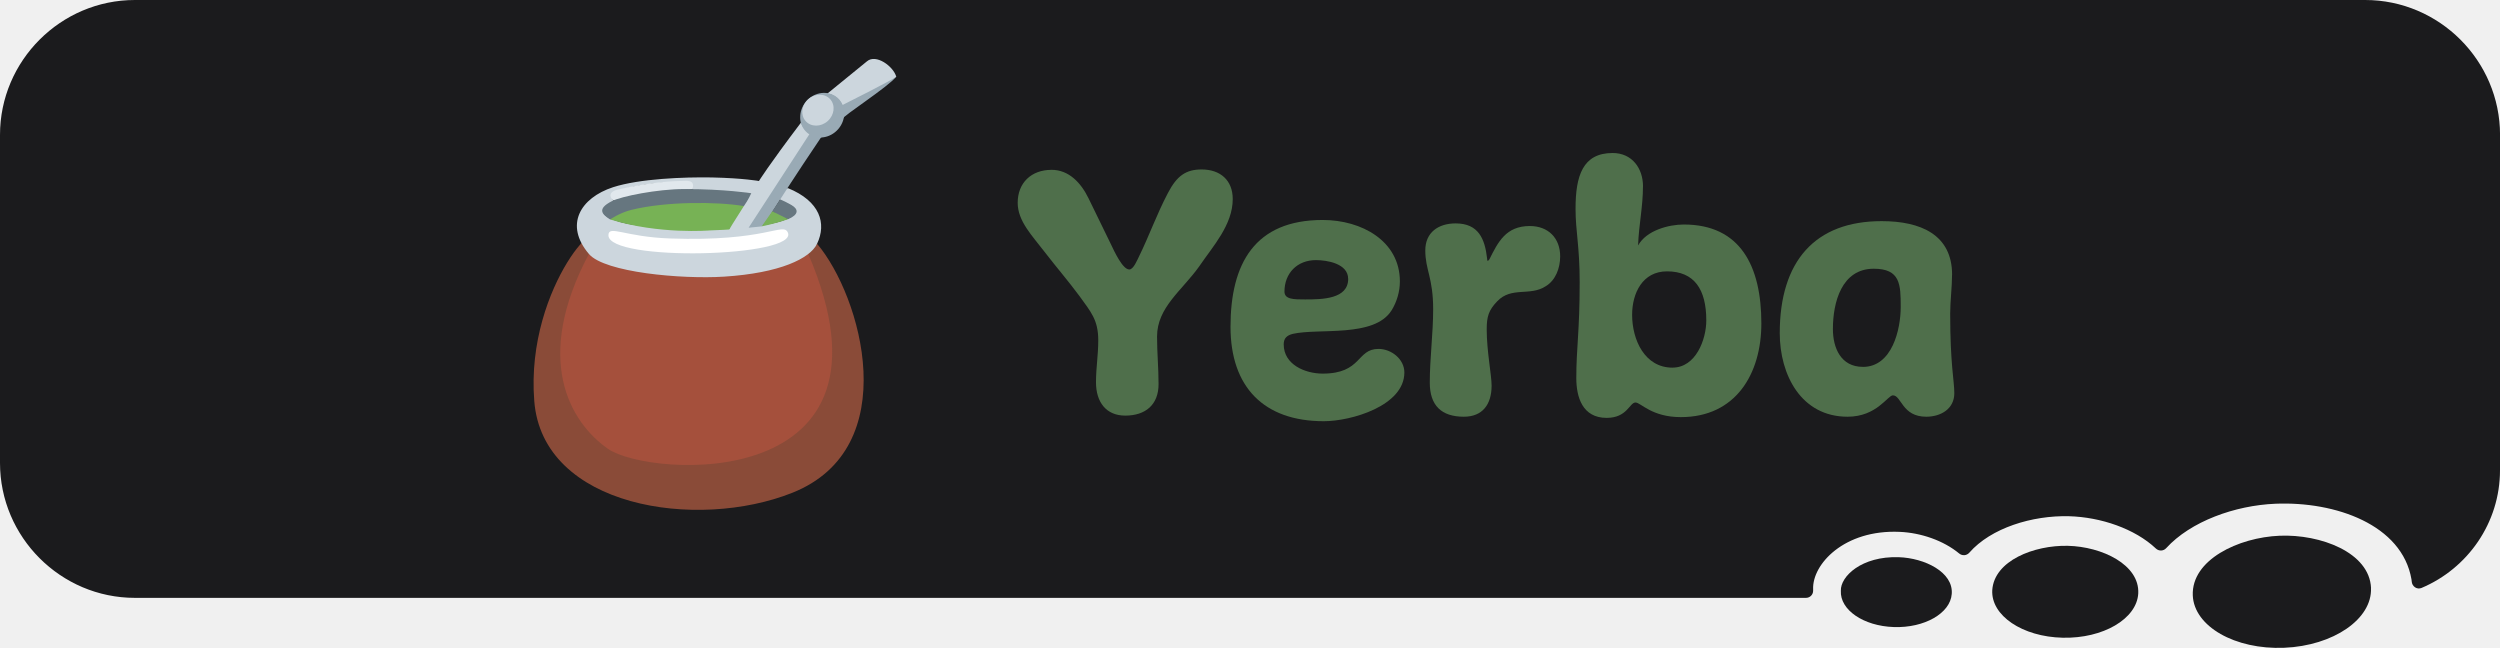
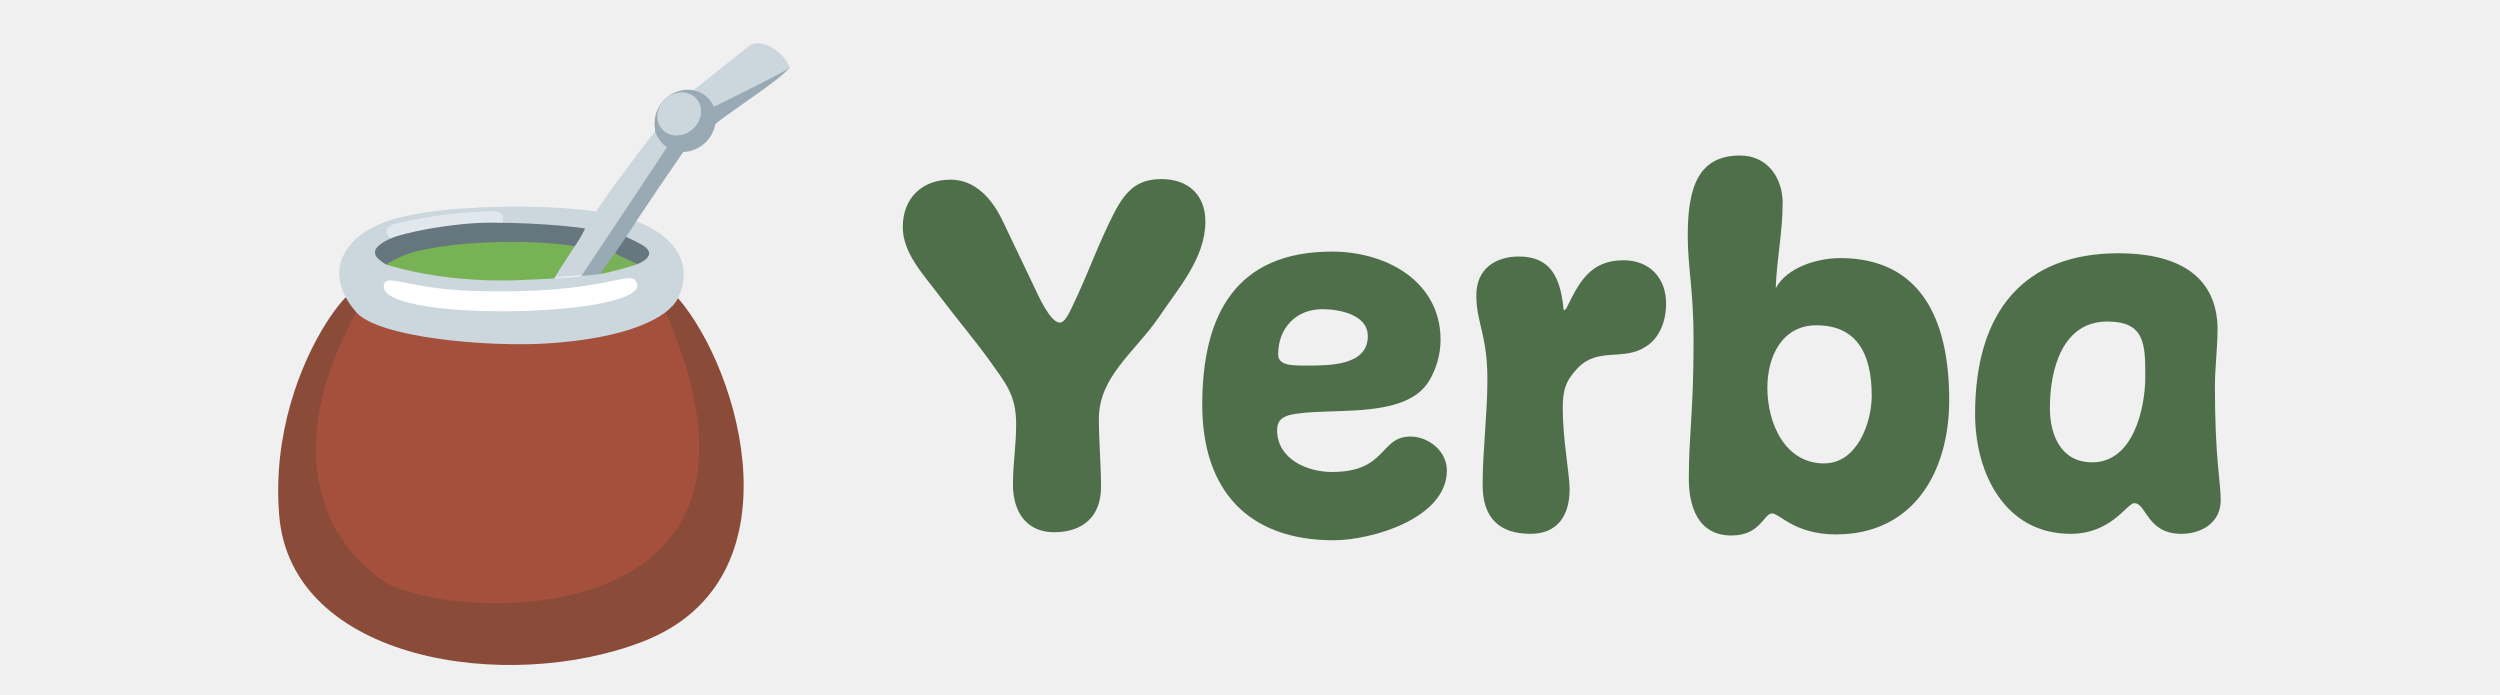
- <svg xmlns="http://www.w3.org/2000/svg" id="Layer_1" data-name="Layer 1" viewBox="0 0 562.55 145.79">
-   <defs>
-     <style>
-       .cls-1 {
-         fill: #677780;
-       }
- 
-       .cls-2 {
-         fill: #fff;
-       }
- 
-       .cls-3 {
-         fill: #99aab5;
-       }
- 
-       .cls-4 {
-         fill: #66767f;
-       }
- 
-       .cls-5 {
-         fill: #a5503c;
-       }
- 
-       .cls-6 {
-         fill: #ccd6dd;
-       }
- 
-       .cls-7 {
-         fill: #e1e8ed;
-       }
- 
-       .cls-8, .cls-9 {
-         fill: #1b1b1d;
-       }
- 
-       .cls-10 {
-         fill: #a4503c;
-       }
- 
-       .cls-11 {
-         fill: #95b78e;
-       }
- 
-       .cls-12 {
-         fill: #8a4b38;
-       }
- 
-       .cls-13 {
-         fill: #78b158;
-       }
- 
-       .cls-14 {
-         fill: #77b255;
-       }
- 
-       .cls-15 {
-         fill: #4f6f4b;
-       }
- 
-       .cls-9 {
-         fill-rule: evenodd;
-       }
-     </style>
-   </defs>
-   <g>
-     <path class="cls-8" d="m562.55,30.36v75.44c0,11.89-7.31,22.14-17.66,26.5-1.04.44-2.15-.35-2.21-1.49,0-.15-.02-.3-.05-.44-2.11-12.29-17.08-17.58-30.62-17.02-9.11.38-19.08,3.97-24.58,10-.61.67-1.64.71-2.31.08-4.73-4.46-12.39-7.07-19.56-7.27-8.26-.21-17.55,2.63-22.43,8.21-.59.67-1.58.75-2.27.18-3.54-2.93-8.63-4.67-13.39-4.87-12.52-.56-19.71,7.32-19.48,12.91,0,.11,0,.23,0,.34,0,.89-.72,1.6-1.61,1.6H30.36c-16.7,0-30.36-13.66-30.36-30.36V30.36C0,13.66,13.66,0,30.36,0h501.84c16.7,0,30.36,13.66,30.36,30.36Z" />
-     <g>
-       <path class="cls-9" d="m533.52,132.32c.29,6.97-8.45,12.98-19.52,13.44-11.08.46-20.29-4.81-20.58-11.78-.33-8,10.26-13.05,19.54-13.43,9.16-.38,20.23,3.74,20.57,11.77Z" />
-       <path class="cls-9" d="m481.15,133.54c-.32,5.72-7.93,10.17-17,9.96-9.08-.2-16.17-5-15.85-10.71.43-6.62,9.39-10.14,17.01-9.97,7.66.18,16.17,4.23,15.84,10.72Z" />
-       <path class="cls-9" d="m439.18,133.66c-.32,4.34-6.15,7.68-13.04,7.44-6.84-.23-12.14-3.88-11.91-8.16-.13-3.24,4.69-7.84,13.03-7.56,5.81.19,12.33,3.36,11.92,8.29Z" />
+ <svg xmlns="http://www.w3.org/2000/svg" width="180px" height="50px" viewBox="0 0 180 50" version="1.1">
+   <g id="yerba" stroke="none" stroke-width="1" fill="none" fill-rule="evenodd">
+     <g id="Group" transform="translate(20, 3)">
+       <path d="M5.257,19.006 L28.643,18.913 C28.643,18.913 37.578,33.649 25.923,40.293 C19.8,43.782 8.014,41.246 5.586,39.265 C3.154,37.284 -2.085,32.162 5.257,19.01 L5.257,19.006 Z" id="Path" fill="#A5503C" />
+       <path d="M0.099,34.063 C-0.844,22.416 8.135,13.897 5.645,19.482 C-0.068,29.991 3.759,36.194 7.567,38.81 C11.786,41.713 38.39,43.359 27.93,19.5 L28.815,18.463 C33.318,23.669 37.699,38.735 26.32,43.178 C16.591,46.976 0.925,44.621 0.099,34.063 Z" id="Path" fill="#8A4B38" />
+       <path d="M28.815,18.463 C28.106,19.919 25.056,21.375 19.375,21.728 C15.053,21.997 7.242,21.309 5.649,19.478 C3.131,16.588 4.778,13.915 8.095,12.851 C10.784,12 15.31,11.832 18.144,11.881 C21.338,11.951 22.913,12.234 22.913,12.234 C22.913,12.234 23.811,10.791 27.2,6.41 C27.637,6.649 27.804,7.143 28.215,7.403 C28.431,7.544 28.237,7.593 22.137,16.61 C21.992,16.822 22.159,16.963 20.03,17.012 C19.669,16.822 19.957,16.8 21.361,14.599 C22.015,13.557 23.03,13.275 16.835,13.249 C15.382,13.249 16.858,12.397 15.481,12.349 C13.496,12.3 11.511,12.49 9.575,12.94 C7.856,13.319 7.928,13.601 8.099,14.171 C8.122,14.643 7.084,14.599 7.107,15.234 C7.156,17.625 26.473,17.647 26.595,15.234 C26.617,14.643 25.386,14.453 25.02,14.096 C25.092,13.575 25.381,13.196 25.841,12.935 C29.135,14.237 29.79,16.46 28.819,18.45 L28.815,18.463 Z" id="Path" fill="#CCD6DD" />
+       <path d="M21.866,16.866 L28.07,7.531 C28.07,7.531 27.326,7.05 27.168,6.437 C27.096,5.254 27.556,4.615 27.556,4.615 L28.81,3.688 C29.753,3.529 30.548,3.424 31.202,4.275 C31.202,4.275 31.36,4.615 35.696,2.321 C35.867,2.228 36.639,1.703 36.86,1.871 C35.989,2.934 31.427,5.766 31.387,6.084 L29.185,7.954 C23.811,15.741 23.955,16.05 23.206,16.738 L21.875,16.871 L21.866,16.866 Z" id="Path" fill="#99AAB5" />
+       <path d="M31.387,4.694 C31.387,4.694 31.003,3.666 29.83,3.578 L33.873,0.357 C34.794,-0.424 36.562,0.856 36.851,1.871 C36.535,2.179 31.387,4.694 31.387,4.694 Z" id="Path" fill="#CCD6DD" />
+       <path d="M27.556,4.615 C27.533,4.663 27.484,4.707 27.461,4.756 C27.484,4.707 27.533,4.663 27.556,4.615 Z" id="Path" fill="#99AAB5" />
+       <path d="M29.275,21.728 C29.059,21.3 28.837,20.899 28.643,20.475 C28.86,20.903 29.054,21.326 29.275,21.728 Z" id="Path" fill="#A4503C" />
+       <path d="M7.63,17.612 C7.648,16.571 9.273,17.779 13.875,17.938 C23.657,18.278 25.331,16.31 25.837,17.329 C27.073,19.804 7.58,20.29 7.63,17.612 Z" id="Path" fill="#FFFFFF" />
+       <path d="M7.797,16.05 C7.702,14.201 21.257,13.919 21.379,14.726 C20.318,16.337 19.899,17.047 19.899,17.047 C19.899,17.047 18.92,17.113 17.918,17.14 C17.895,17.14 12.788,17.568 7.797,16.05 Z" id="Path" fill="#77B255" />
+       <path d="M16.176,13.068 C14.48,13.209 13.889,13.09 8.176,14.201 C7.63,13.778 7.729,13.279 8.551,13.09 C11.831,12.335 14.096,12.238 15.499,12.212 C16.275,12.212 16.275,12.574 16.176,13.063 L16.176,13.068 Z" id="Path" fill="#E1E8ED" />
+       <path d="M24.262,15.243 C24.262,15.243 24.822,14.435 25.065,14.056 C25.476,14.224 25.837,14.413 26.22,14.625 C26.924,15.026 26.996,15.547 25.882,16.024 C25.25,15.882 24.718,15.596 24.262,15.243 Z" id="Path" fill="#677780" />
+       <path d="M24.262,15.243 C24.795,15.503 25.35,15.763 25.882,16.024 C24.361,16.531 23.193,16.734 23.193,16.734 C23.193,16.734 23.504,16.306 24.258,15.243 L24.262,15.243 Z" id="Path" fill="#78B158" />
+       <path d="M13.343,17.043 C13.681,17.065 14.019,17.091 14.358,17.113 C14.019,17.091 13.681,17.065 13.343,17.043 Z" id="Path" fill="#95B78E" />
+       <path d="M21.383,14.722 C18.622,14.272 13.491,14.25 9.954,15.101 C8.79,15.384 7.797,16.05 7.797,16.05 C7.048,15.578 6.367,15.031 7.991,14.228 C8.934,13.756 12.594,13.032 15.323,13.032 C19.439,13.032 22.132,13.447 22.132,13.447 C22.132,13.447 21.844,14.087 21.383,14.726 L21.383,14.722 Z" id="Path" fill="#66767F" />
+       <ellipse id="Oval" fill="#99AAB5" transform="translate(29.33695, 5.700468) rotate(-49.46) translate(-29.33695, -5.700468) " cx="29.337" cy="5.7" rx="2.316" ry="2.132" />
+       <ellipse id="Oval" fill="#CCD6DD" transform="translate(28.90176, 5.201822) rotate(-41.63) translate(-28.90176, -5.201822) " cx="28.902" cy="5.202" rx="1.653" ry="1.466" />
+     </g>
+     <g id="Group" transform="translate(65, 11)" fill="#4F6F4B">
+       <path d="M3.417,1.932 C5.2,1.932 6.416,3.287 7.177,4.875 L9.414,9.557 C9.793,10.369 10.63,12.228 11.31,12.228 C11.729,12.228 12.107,11.26 12.296,10.874 C13.323,8.744 14.079,6.541 15.218,4.333 C16.127,2.552 17.041,1.896 18.635,1.896 C20.535,1.896 21.787,3.016 21.787,4.953 C21.787,7.624 19.774,9.828 18.41,11.879 C16.663,14.395 14.119,16.134 14.119,19.155 C14.119,20.858 14.273,22.368 14.273,24.071 C14.273,26.201 12.944,27.321 10.896,27.321 C8.96,27.321 7.933,25.925 7.933,23.878 C7.933,22.368 8.163,21.092 8.163,19.545 C8.163,17.415 7.402,16.603 6.263,14.978 C5.047,13.311 3.985,12.077 2.697,10.374 C1.481,8.749 -2.84217094e-14,7.239 -2.84217094e-14,5.343 C-2.84217094e-14,3.254 1.405,1.937 3.417,1.937 L3.417,1.932 Z" id="Path" />
+       <path d="M37.883,16.442 C36.136,19.306 30.517,18.26 27.861,18.879 C27.293,19.035 26.951,19.306 26.951,19.963 C26.951,22.051 29.117,22.983 30.9,22.983 C34.884,22.983 34.317,20.431 36.555,20.431 C37.847,20.431 39.175,21.477 39.175,22.868 C39.175,26.311 33.786,27.899 31.012,27.899 C24.903,27.899 21.562,24.337 21.562,18.145 C21.562,11.604 24.029,7.115 30.9,7.115 C34.848,7.115 38.72,9.281 38.72,13.463 C38.72,14.51 38.419,15.551 37.887,16.442 L37.883,16.442 Z M33.48,13.192 C33.48,11.604 31.314,11.26 30.215,11.26 C28.32,11.26 27.028,12.614 27.028,14.51 C27.028,15.322 27.978,15.322 29.117,15.322 C30.864,15.322 33.484,15.285 33.484,13.192 L33.48,13.192 Z" id="Shape" fill-rule="nonzero" />
+       <path d="M41.296,10.254 C41.296,8.395 42.624,7.468 44.371,7.468 C46.685,7.468 47.333,9.056 47.559,11.104 C47.559,11.14 47.559,11.338 47.635,11.338 C47.671,11.338 47.712,11.26 47.788,11.182 C48.662,9.401 49.459,7.739 51.885,7.739 C53.745,7.739 54.96,8.978 54.96,10.874 C54.96,12.072 54.506,13.353 53.479,13.968 C51.885,15.014 50.026,13.968 48.581,15.515 C47.707,16.442 47.518,17.103 47.518,18.416 C47.518,20.66 48.013,23.139 48.013,24.222 C48.013,26.155 47.104,27.435 45.204,27.435 C42.926,27.435 41.75,26.274 41.75,23.915 C41.75,21.399 42.093,18.847 42.093,16.332 C42.093,13.082 41.296,12.27 41.296,10.254 Z" id="Path" />
+       <path d="M63.348,3.635 C63.348,5.765 62.93,7.583 62.853,9.75 C63.686,8.203 65.928,7.583 67.486,7.583 C73.218,7.583 75.343,11.879 75.343,17.801 C75.343,22.988 72.763,27.477 67.184,27.477 C64.222,27.477 63.123,25.967 62.592,25.967 C61.984,25.967 61.759,27.555 59.67,27.555 C57.203,27.555 56.595,25.388 56.595,23.451 C56.595,20.279 56.937,18.654 56.937,13.546 C56.937,9.791 56.518,8.322 56.518,5.963 C56.518,2.557 57.239,0.197 60.278,0.197 C62.25,0.197 63.353,1.786 63.353,3.64 L63.348,3.635 Z M66.347,22.363 C68.702,22.363 69.764,19.462 69.764,17.489 C69.764,14.275 68.549,12.421 65.78,12.421 C63.312,12.421 62.25,14.666 62.25,16.91 C62.25,19.462 63.501,22.368 66.347,22.368 L66.347,22.363 Z" id="Shape" fill-rule="nonzero" />
+       <path d="M94.662,12.77 C94.662,14.009 94.473,15.556 94.473,16.795 C94.473,22.06 94.892,23.722 94.892,24.998 C94.892,26.66 93.487,27.435 92.046,27.435 C89.579,27.435 89.543,25.228 88.67,25.228 C88.138,25.228 87.04,27.435 84.077,27.435 C79.372,27.435 77.207,23.102 77.207,18.806 C77.207,11.374 80.773,7.234 87.531,7.234 C91.479,7.234 94.667,8.63 94.667,12.77 L94.662,12.77 Z M85.631,22.29 C88.593,22.29 89.462,18.42 89.462,16.098 C89.462,13.775 89.426,12.15 86.729,12.15 C83.465,12.15 82.591,15.634 82.591,18.379 C82.591,20.316 83.388,22.285 85.626,22.285 L85.631,22.29 Z" id="Shape" fill-rule="nonzero" />
    </g>
  </g>
-   <g>
-     <path class="cls-5" d="m131.65,56.08l51.83-.21s19.8,33.4-6.03,48.46c-13.57,7.91-39.69,2.16-45.07-2.33-5.39-4.49-17-16.1-.73-45.91Z" />
-     <path class="cls-12" d="m120.22,90.21c-2.09-26.4,17.81-45.71,12.29-33.05-12.66,23.82-4.18,37.88,4.26,43.81,9.35,6.58,68.31,10.31,45.13-43.77l1.96-2.35c9.98,11.8,19.69,45.95-5.53,56.02-21.56,8.61-56.28,3.27-58.11-20.66Z" />
-     <path class="cls-6" d="m183.86,54.85c-1.57,3.3-8.33,6.6-20.92,7.4-9.58.61-26.89-.95-30.42-5.1-5.58-6.55-1.93-12.61,5.42-15.02,5.96-1.93,15.99-2.31,22.27-2.2,7.08.16,10.57.8,10.57.8,0,0,1.99-3.27,9.5-13.2.97.54,1.34,1.66,2.25,2.25.48.32.05.43-13.47,20.87-.32.48.05.8-4.67.91-.8-.43-.16-.48,2.95-5.47,1.45-2.36,3.7-3-10.03-3.06-3.22,0,.05-1.93-3-2.04-4.4-.11-8.8.32-13.09,1.34-3.81.86-3.65,1.5-3.27,2.79.05,1.07-2.25.97-2.2,2.41.11,5.42,42.92,5.47,43.19,0,.05-1.34-2.68-1.77-3.49-2.58.16-1.18.8-2.04,1.82-2.63,7.3,2.95,8.75,7.99,6.6,12.5Z" />
-     <path class="cls-3" d="m168.46,51.23l13.75-21.16s-1.65-1.09-2-2.48c-.16-2.68.86-4.13.86-4.13l2.78-2.1c2.09-.36,3.85-.6,5.3,1.33,0,0,.35.77,9.96-4.43.38-.21,2.09-1.4,2.58-1.02-1.93,2.41-12.04,8.83-12.13,9.55l-4.88,4.24c-11.91,17.65-11.59,18.35-13.25,19.91l-2.95.3Z" />
-     <path class="cls-6" d="m189.56,23.64s-.85-2.33-3.45-2.53l8.96-7.3c2.04-1.77,5.96,1.13,6.6,3.43-.7.7-12.11,6.4-12.11,6.4Z" />
-     <path class="cls-3" d="m181.07,23.46c-.05.11-.16.21-.21.32.05-.11.16-.21.21-.32Z" />
-     <path class="cls-10" d="m184.88,62.25c-.48-.97-.97-1.88-1.4-2.84.48.97.91,1.93,1.4,2.84Z" />
-     <path class="cls-2" d="m136.91,52.92c.04-2.36,3.64.38,13.84.74,21.68.77,25.39-3.69,26.51-1.38,2.74,5.61-40.46,6.71-40.35.64Z" />
-     <path class="cls-14" d="m137.28,49.38c-.21-4.19,29.83-4.83,30.1-3-2.35,3.65-3.28,5.26-3.28,5.26,0,0-2.17.15-4.39.21-.05,0-11.37.97-22.43-2.47Z" />
-     <path class="cls-7" d="m155.85,42.62c-3.76.32-5.07.05-17.73,2.57-1.21-.96-.99-2.09.83-2.52,7.27-1.71,12.29-1.93,15.4-1.99,1.72,0,1.72.82,1.5,1.93Z" />
-     <path class="cls-1" d="m173.77,47.55s1.24-1.83,1.78-2.69c.91.38,1.71.81,2.56,1.29,1.56.91,1.72,2.09-.75,3.17-1.4-.32-2.58-.97-3.59-1.77Z" />
-     <path class="cls-13" d="m173.77,47.55c1.18.59,2.41,1.18,3.59,1.77-3.37,1.15-5.96,1.61-5.96,1.61,0,0,.69-.97,2.36-3.38Z" />
-     <path class="cls-11" d="m149.57,51.63c.75.05,1.5.11,2.25.16-.75-.05-1.5-.11-2.25-.16Z" />
-     <path class="cls-4" d="m167.39,46.37c-6.12-1.02-17.49-1.07-25.33.86-2.58.64-4.78,2.15-4.78,2.15-1.66-1.07-3.17-2.31.43-4.13,2.09-1.07,10.2-2.71,16.25-2.71,9.12,0,15.09.94,15.09.94,0,0-.64,1.45-1.66,2.9Z" />
-     <ellipse class="cls-3" cx="185.02" cy="25.92" rx="5.2" ry="4.77" transform="translate(45.06 149.68) rotate(-49.46)" />
-     <ellipse class="cls-6" cx="184.04" cy="24.78" rx="3.7" ry="3.29" transform="translate(30.03 128.53) rotate(-41.63)" />
-   </g>
-   <g>
-     <path class="cls-15" d="m236.59,38.21c3.96,0,6.66,2.95,8.35,6.41l4.97,10.2c.84,1.77,2.7,5.82,4.21,5.82.93,0,1.77-2.11,2.19-2.95,2.28-4.64,3.96-9.44,6.49-14.25,2.02-3.88,4.05-5.31,7.59-5.31,4.22,0,7,2.44,7,6.66,0,5.82-4.47,10.62-7.5,15.09-3.88,5.48-9.53,9.27-9.53,15.85,0,3.71.34,7,.34,10.71,0,4.64-2.95,7.08-7.5,7.08-4.3,0-6.58-3.04-6.58-7.5,0-3.29.51-6.07.51-9.44,0-4.64-1.69-6.41-4.22-9.95-2.7-3.63-5.06-6.32-7.92-10.03-2.7-3.54-5.99-6.83-5.99-10.96,0-4.55,3.12-7.42,7.59-7.42Z" />
-     <path class="cls-15" d="m313.14,69.82c-3.88,6.24-16.36,3.96-22.26,5.31-1.26.34-2.02.93-2.02,2.36,0,4.55,4.81,6.58,8.77,6.58,8.85,0,7.59-5.56,12.56-5.56,2.87,0,5.82,2.28,5.82,5.31,0,7.5-11.97,10.96-18.13,10.96-13.57,0-20.99-7.76-20.99-21.25,0-14.25,5.48-24.03,20.74-24.03,8.77,0,17.37,4.72,17.37,13.83,0,2.28-.67,4.55-1.85,6.49Zm-9.78-7.08c0-3.46-4.81-4.21-7.25-4.21-4.21,0-7.08,2.95-7.08,7.08,0,1.77,2.11,1.77,4.64,1.77,3.88,0,9.7-.08,9.7-4.64Z" />
-     <path class="cls-15" d="m320.72,56.34c0-4.05,2.95-6.07,6.83-6.07,5.14,0,6.58,3.46,7.08,7.92,0,.08,0,.51.17.51.08,0,.17-.17.34-.34,1.94-3.88,3.71-7.5,9.1-7.5,4.13,0,6.83,2.7,6.83,6.83,0,2.61-1.01,5.4-3.29,6.74-3.54,2.28-7.67,0-10.88,3.37-1.94,2.02-2.36,3.46-2.36,6.32,0,4.89,1.1,10.29,1.1,12.65,0,4.21-2.02,7-6.24,7-5.06,0-7.67-2.53-7.67-7.67,0-5.48.76-11.04.76-16.52,0-7.08-1.77-8.85-1.77-13.24Z" />
-     <path class="cls-15" d="m369.7,41.92c0,4.64-.93,8.6-1.1,13.32,1.85-3.37,6.83-4.72,10.29-4.72,12.73,0,17.45,9.36,17.45,22.26,0,11.3-5.73,21.08-18.12,21.08-6.58,0-9.02-3.29-10.2-3.29-1.35,0-1.85,3.46-6.49,3.46-5.48,0-6.83-4.72-6.83-8.94,0-6.91.76-10.45.76-21.58,0-8.18-.93-11.38-.93-16.52,0-7.42,1.6-12.56,8.35-12.56,4.38,0,6.83,3.46,6.83,7.5Zm6.66,40.8c5.23,0,7.59-6.32,7.59-10.62,0-7-2.7-11.04-8.85-11.04-5.48,0-7.84,4.89-7.84,9.78,0,5.56,2.78,11.89,9.1,11.89Z" />
-     <path class="cls-15" d="m439.25,61.82c0,2.7-.42,6.07-.42,8.77,0,11.47.93,15.09.93,17.87,0,3.62-3.12,5.31-6.32,5.31-5.48,0-5.56-4.81-7.5-4.81-1.18,0-3.62,4.81-10.2,4.81-10.45,0-15.26-9.44-15.26-18.8,0-16.19,7.92-25.21,22.93-25.21,8.77,0,15.85,3.04,15.85,12.06Zm-20.06,20.74c6.58,0,8.51-8.43,8.51-13.49s-.08-8.6-6.07-8.6c-7.25,0-9.19,7.59-9.19,13.57,0,4.22,1.77,8.51,6.74,8.51Z" />
-   </g>
</svg>
